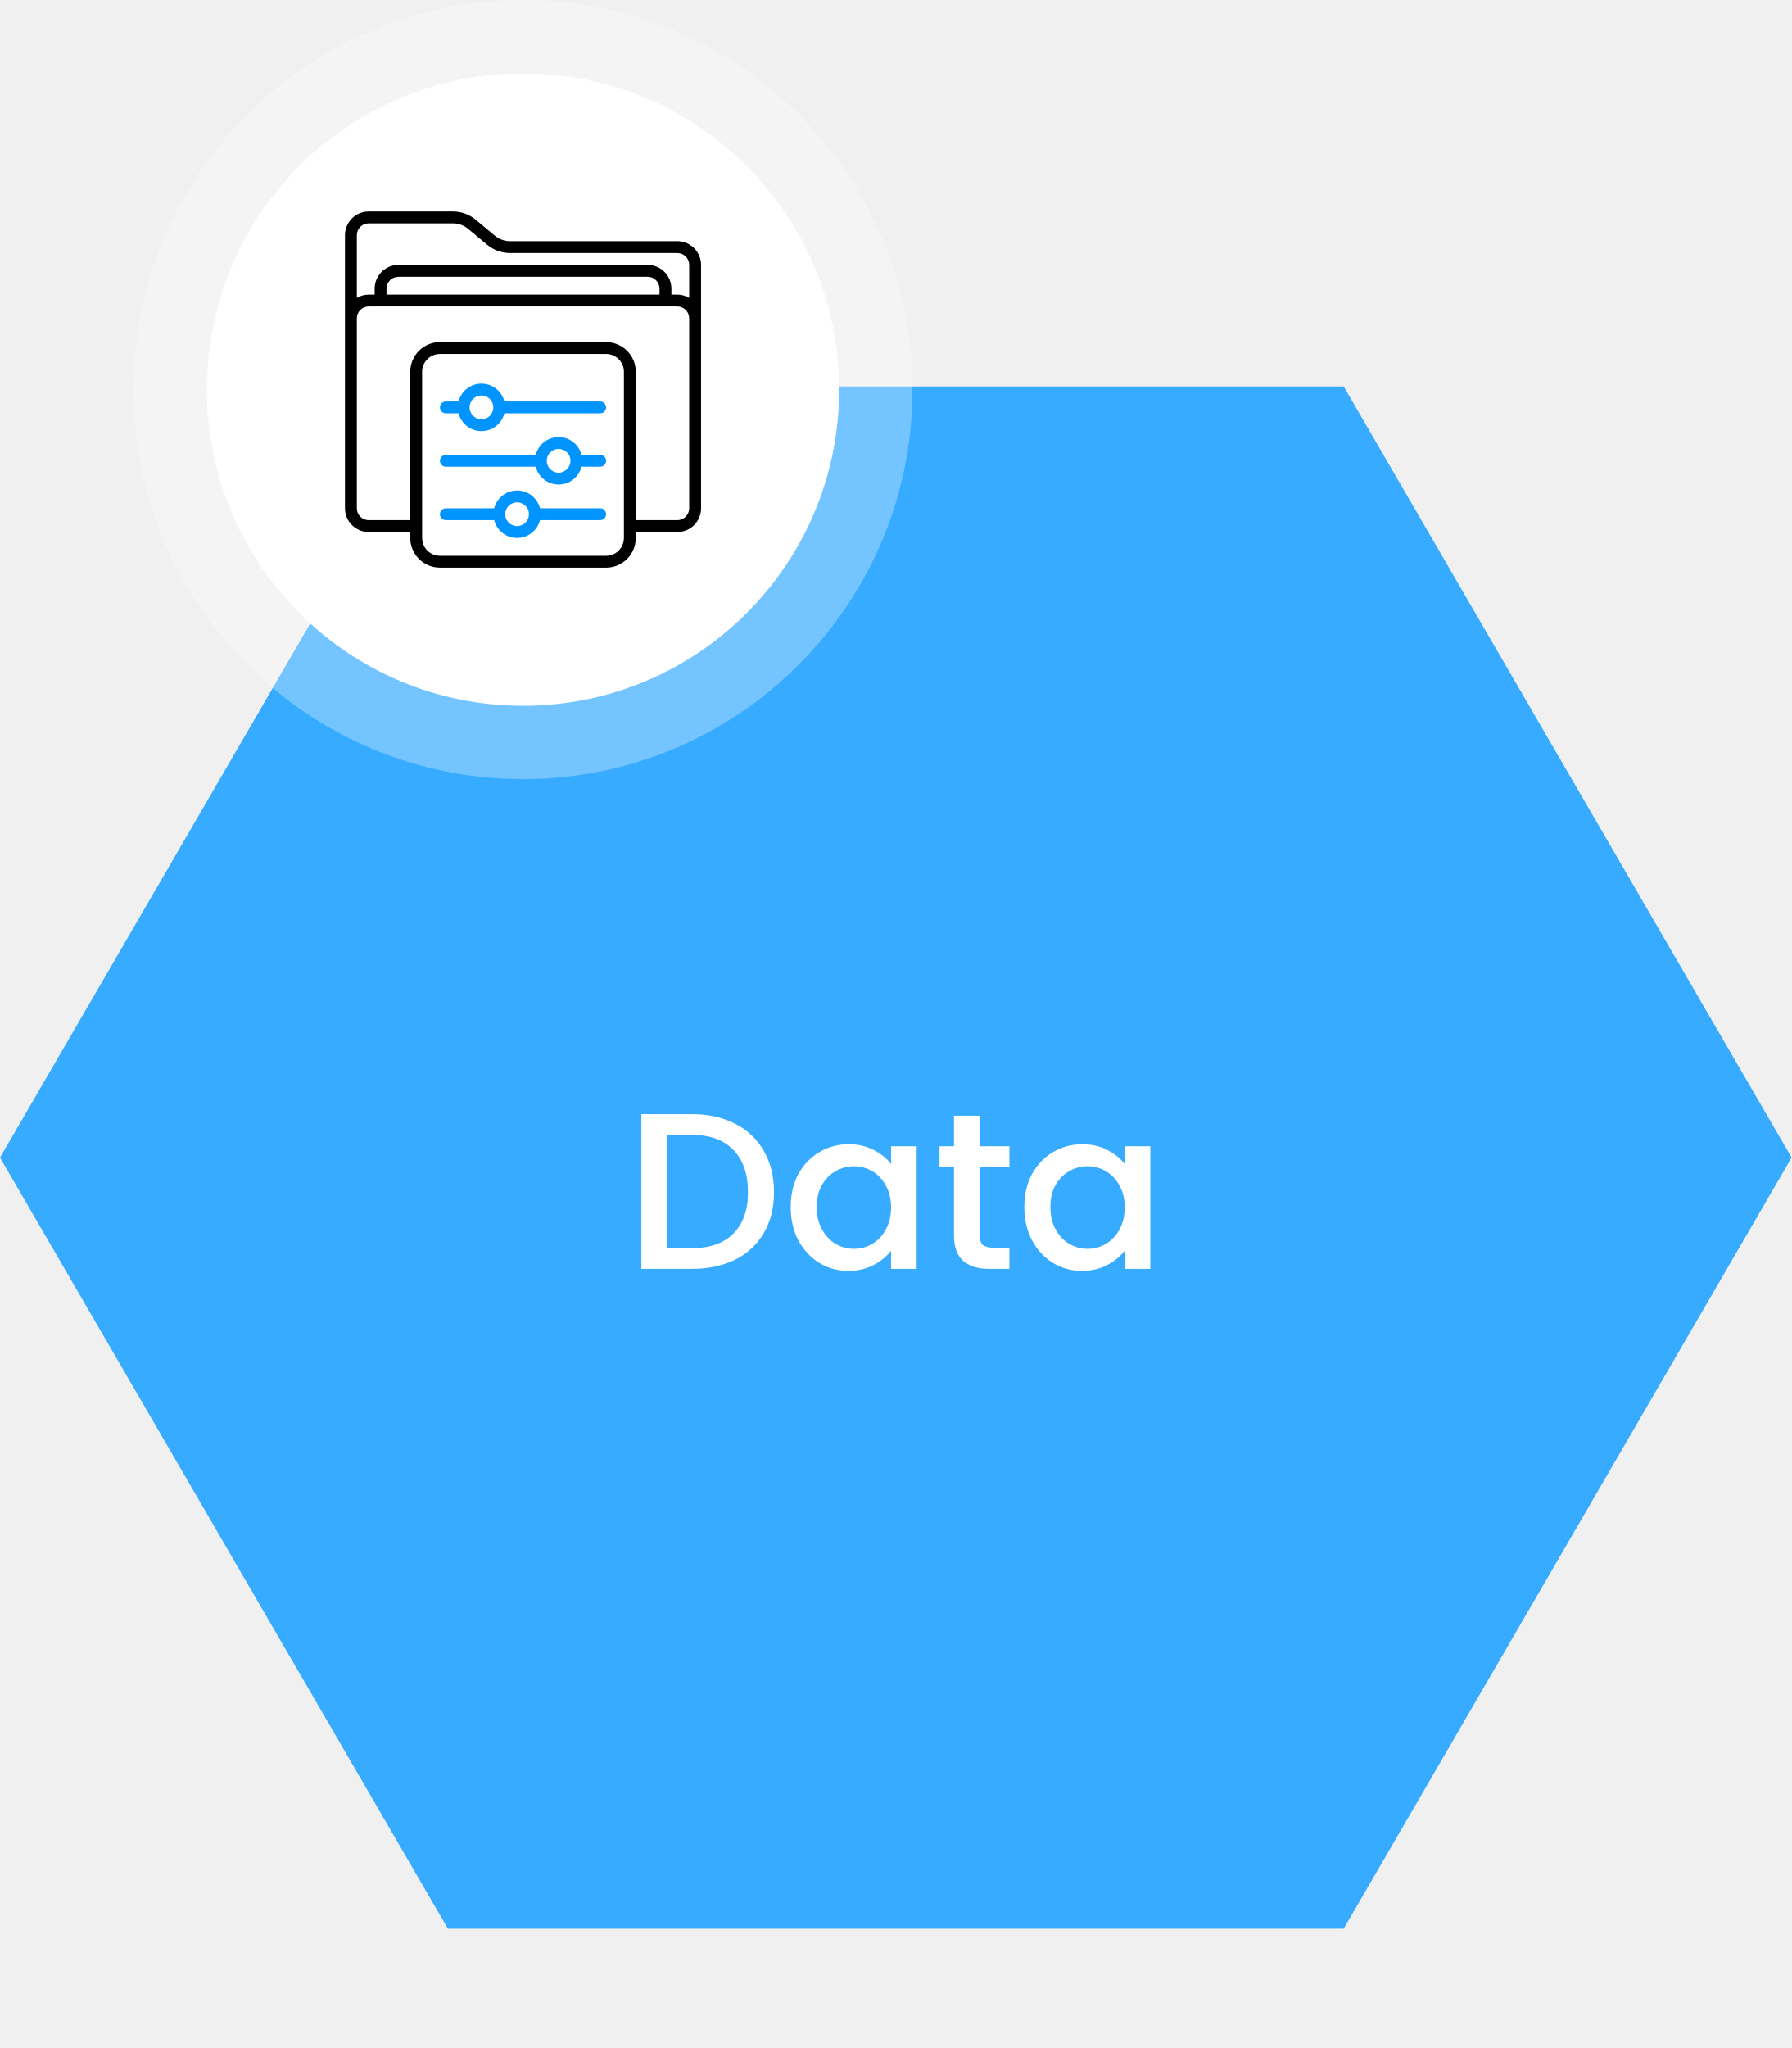
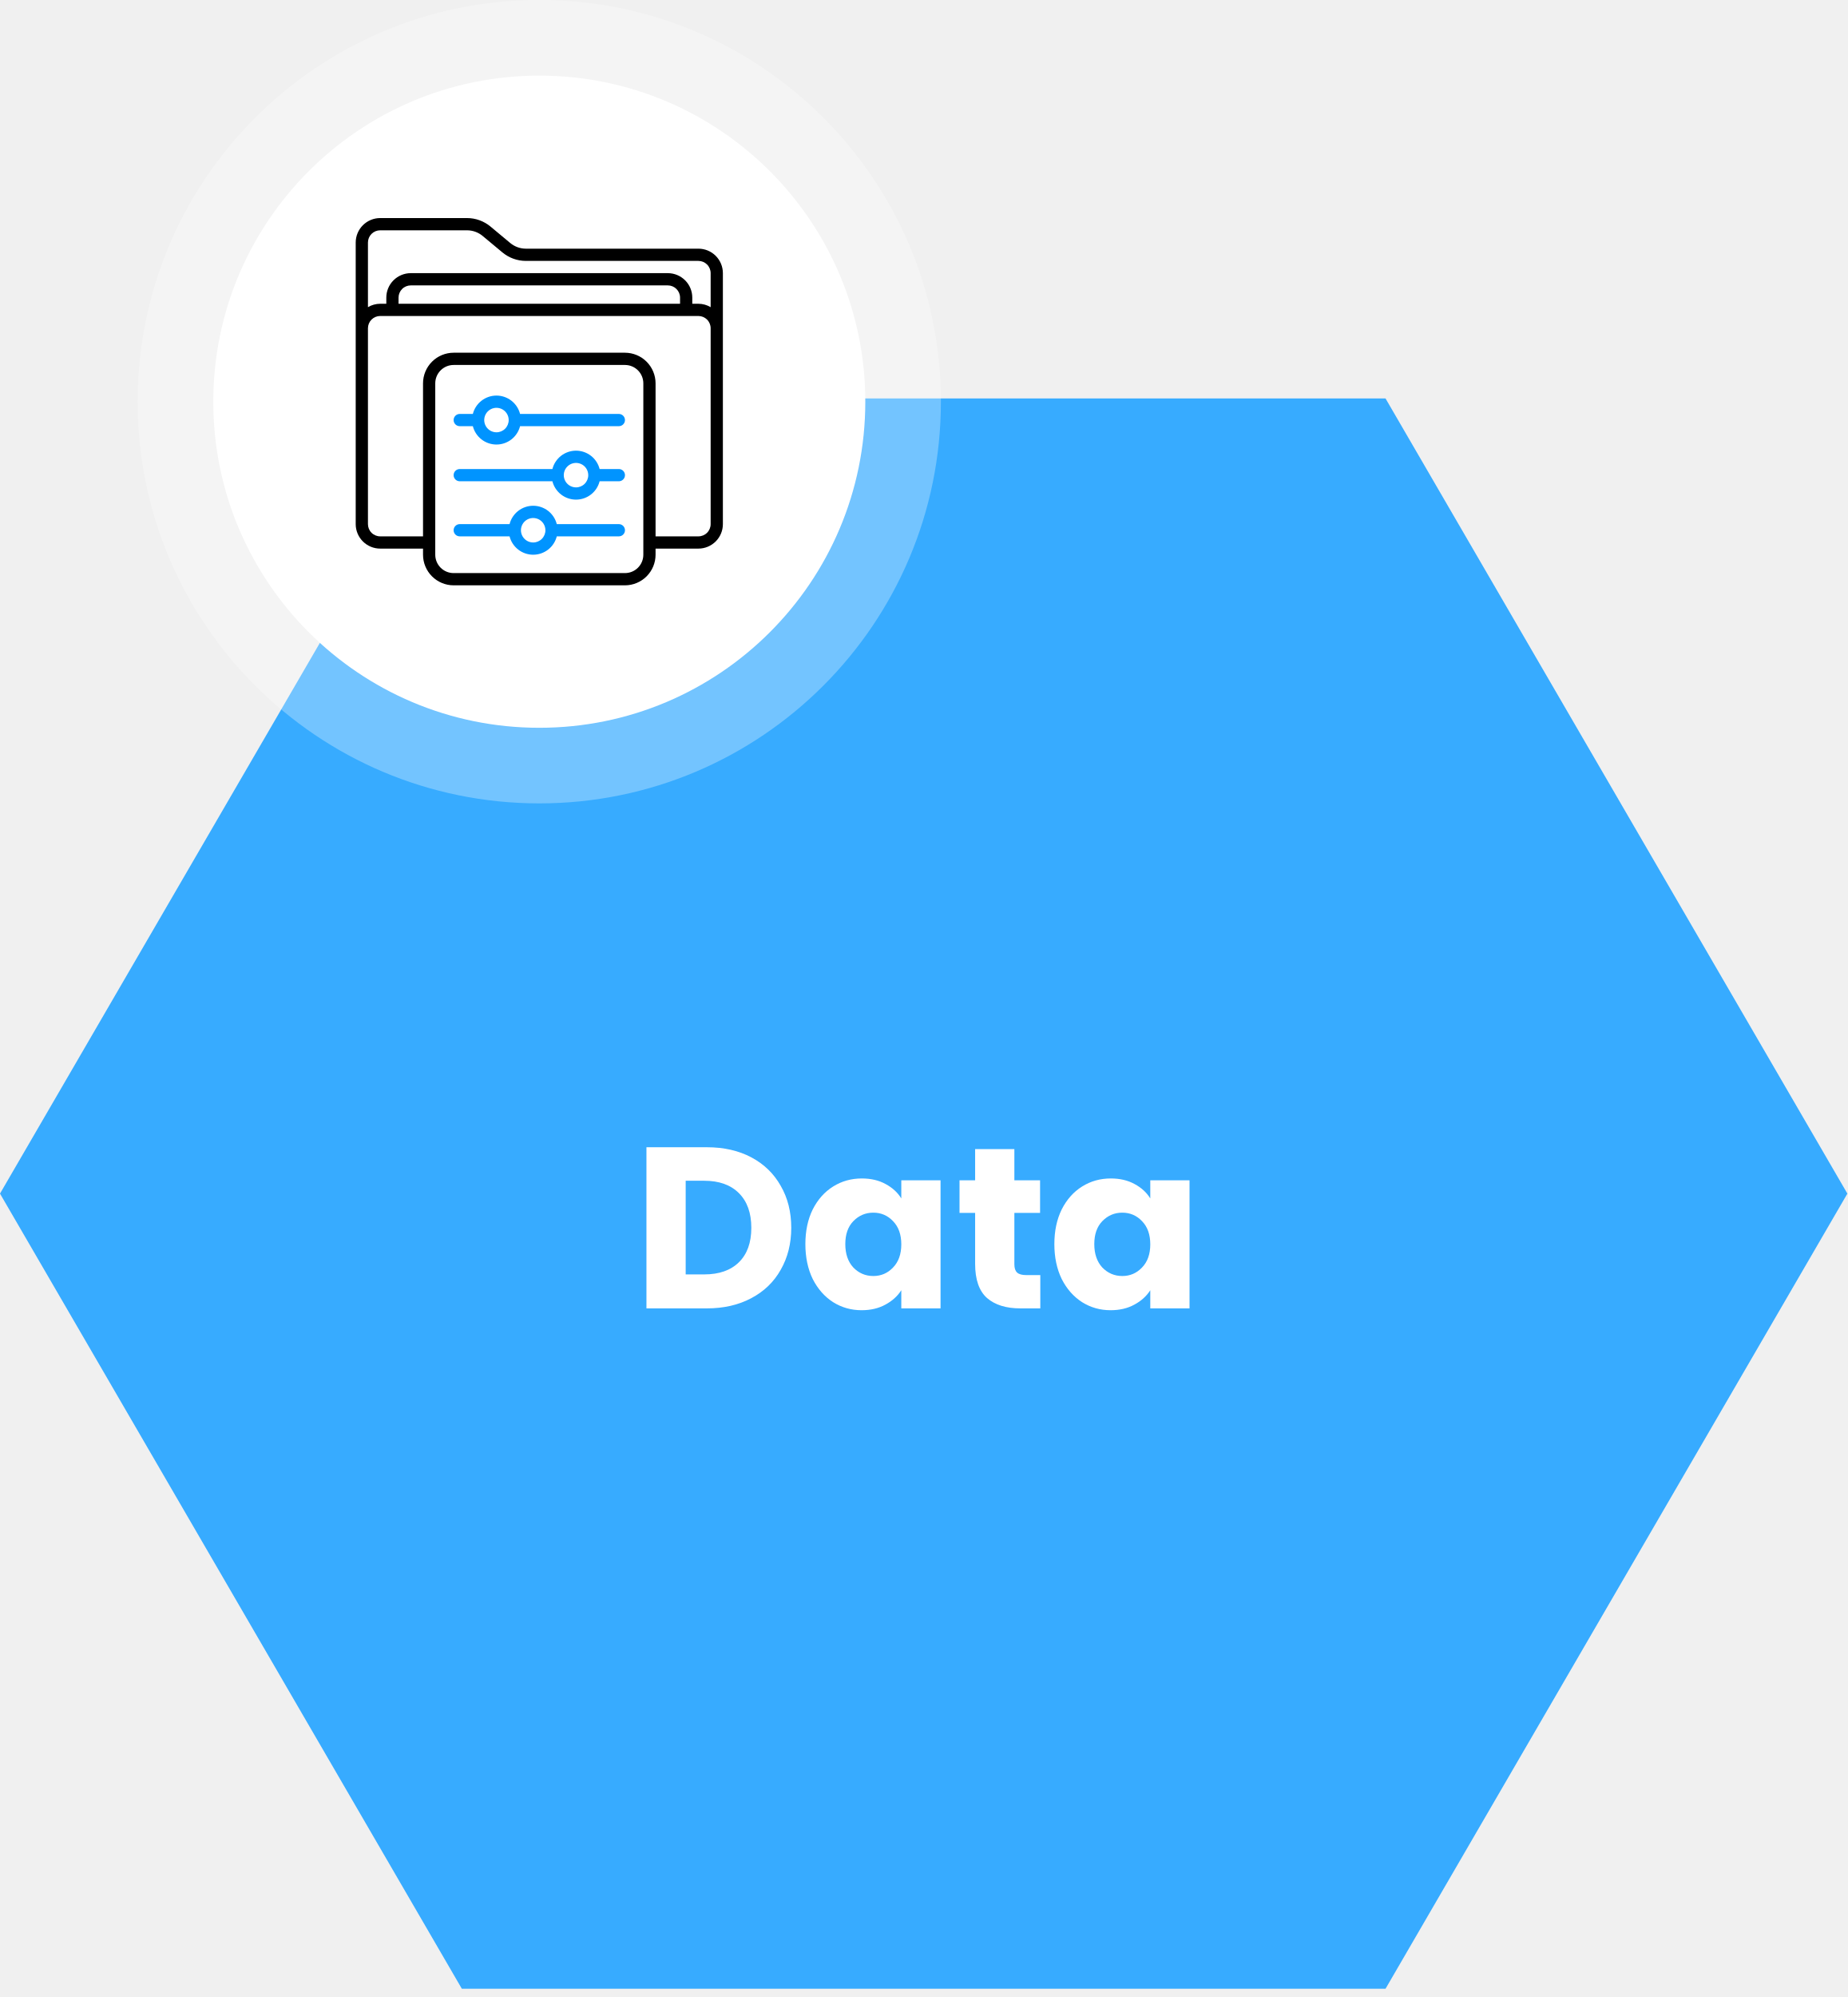
- <svg xmlns="http://www.w3.org/2000/svg" width="161" height="184" viewBox="0 0 161 184" fill="none">
-   <path d="M161 104L120.75 173.282L40.25 173.282L-3.49691e-06 104L40.25 34.718L120.75 34.718L161 104Z" fill="#37ABFF" />
-   <path d="M62.175 100.1C63.655 100.1 64.948 100.387 66.055 100.96C67.175 101.52 68.035 102.333 68.635 103.4C69.248 104.453 69.555 105.687 69.555 107.1C69.555 108.513 69.248 109.74 68.635 110.78C68.035 111.82 67.175 112.62 66.055 113.18C64.948 113.727 63.655 114 62.175 114H57.635V100.1H62.175ZM62.175 112.14C63.801 112.14 65.048 111.7 65.915 110.82C66.781 109.94 67.215 108.7 67.215 107.1C67.215 105.487 66.781 104.227 65.915 103.32C65.048 102.413 63.801 101.96 62.175 101.96H59.915V112.14H62.175ZM71.055 108.44C71.055 107.333 71.281 106.353 71.734 105.5C72.201 104.647 72.828 103.987 73.615 103.52C74.415 103.04 75.294 102.8 76.254 102.8C77.121 102.8 77.874 102.973 78.514 103.32C79.168 103.653 79.688 104.073 80.075 104.58V102.98H82.374V114H80.075V112.36C79.688 112.88 79.161 113.313 78.495 113.66C77.828 114.007 77.068 114.18 76.215 114.18C75.268 114.18 74.401 113.94 73.615 113.46C72.828 112.967 72.201 112.287 71.734 111.42C71.281 110.54 71.055 109.547 71.055 108.44ZM80.075 108.48C80.075 107.72 79.915 107.06 79.594 106.5C79.288 105.94 78.881 105.513 78.374 105.22C77.868 104.927 77.321 104.78 76.734 104.78C76.148 104.78 75.601 104.927 75.094 105.22C74.588 105.5 74.174 105.92 73.855 106.48C73.548 107.027 73.394 107.68 73.394 108.44C73.394 109.2 73.548 109.867 73.855 110.44C74.174 111.013 74.588 111.453 75.094 111.76C75.615 112.053 76.161 112.2 76.734 112.2C77.321 112.2 77.868 112.053 78.374 111.76C78.881 111.467 79.288 111.04 79.594 110.48C79.915 109.907 80.075 109.24 80.075 108.48ZM88.029 104.84V110.94C88.029 111.353 88.123 111.653 88.309 111.84C88.509 112.013 88.843 112.1 89.309 112.1H90.709V114H88.909C87.882 114 87.096 113.76 86.549 113.28C86.002 112.8 85.729 112.02 85.729 110.94V104.84H84.429V102.98H85.729V100.24H88.029V102.98H90.709V104.84H88.029ZM92.05 108.44C92.05 107.333 92.277 106.353 92.731 105.5C93.197 104.647 93.824 103.987 94.611 103.52C95.41 103.04 96.29 102.8 97.251 102.8C98.117 102.8 98.871 102.973 99.51 103.32C100.164 103.653 100.684 104.073 101.071 104.58V102.98H103.371V114H101.071V112.36C100.684 112.88 100.157 113.313 99.49 113.66C98.824 114.007 98.064 114.18 97.21 114.18C96.264 114.18 95.397 113.94 94.611 113.46C93.824 112.967 93.197 112.287 92.731 111.42C92.277 110.54 92.05 109.547 92.05 108.44ZM101.071 108.48C101.071 107.72 100.911 107.06 100.591 106.5C100.284 105.94 99.877 105.513 99.371 105.22C98.864 104.927 98.317 104.78 97.731 104.78C97.144 104.78 96.597 104.927 96.091 105.22C95.584 105.5 95.171 105.92 94.85 106.48C94.544 107.027 94.391 107.68 94.391 108.44C94.391 109.2 94.544 109.867 94.85 110.44C95.171 111.013 95.584 111.453 96.091 111.76C96.611 112.053 97.157 112.2 97.731 112.2C98.317 112.2 98.864 112.053 99.371 111.76C99.877 111.467 100.284 111.04 100.591 110.48C100.911 109.907 101.071 109.24 101.071 108.48Z" fill="white" />
+ <svg xmlns="http://www.w3.org/2000/svg" width="161" height="174" viewBox="0 0 161 174" fill="none">
+   <path d="M161 104L120.75 173.282L40.25 173.282L-3.02841e-06 104L40.25 34.718L120.75 34.718L161 104Z" fill="#37ABFF" />
+   <path d="M61.598 99.96C63.078 99.96 64.371 100.253 65.478 100.84C66.584 101.427 67.438 102.253 68.038 103.32C68.651 104.373 68.958 105.593 68.958 106.98C68.958 108.353 68.651 109.573 68.038 110.64C67.438 111.707 66.578 112.533 65.458 113.12C64.351 113.707 63.064 114 61.598 114H56.338V99.96H61.598ZM61.378 111.04C62.671 111.04 63.678 110.687 64.398 109.98C65.118 109.273 65.478 108.273 65.478 106.98C65.478 105.687 65.118 104.68 64.398 103.96C63.678 103.24 62.671 102.88 61.378 102.88H59.758V111.04H61.378ZM70.189 108.4C70.189 107.253 70.402 106.247 70.829 105.38C71.269 104.513 71.862 103.847 72.609 103.38C73.356 102.913 74.189 102.68 75.109 102.68C75.896 102.68 76.582 102.84 77.169 103.16C77.769 103.48 78.229 103.9 78.549 104.42V102.84H81.969V114H78.549V112.42C78.216 112.94 77.749 113.36 77.149 113.68C76.562 114 75.876 114.16 75.089 114.16C74.182 114.16 73.356 113.927 72.609 113.46C71.862 112.98 71.269 112.307 70.829 111.44C70.402 110.56 70.189 109.547 70.189 108.4ZM78.549 108.42C78.549 107.567 78.309 106.893 77.829 106.4C77.362 105.907 76.789 105.66 76.109 105.66C75.429 105.66 74.849 105.907 74.369 106.4C73.902 106.88 73.669 107.547 73.669 108.4C73.669 109.253 73.902 109.933 74.369 110.44C74.849 110.933 75.429 111.18 76.109 111.18C76.789 111.18 77.362 110.933 77.829 110.44C78.309 109.947 78.549 109.273 78.549 108.42ZM90.663 111.1V114H88.923C87.683 114 86.716 113.7 86.023 113.1C85.33 112.487 84.983 111.493 84.983 110.12V105.68H83.623V102.84H84.983V100.12H88.403V102.84H90.643V105.68H88.403V110.16C88.403 110.493 88.483 110.733 88.643 110.88C88.803 111.027 89.07 111.1 89.443 111.1H90.663ZM91.888 108.4C91.888 107.253 92.102 106.247 92.528 105.38C92.968 104.513 93.561 103.847 94.308 103.38C95.055 102.913 95.888 102.68 96.808 102.68C97.595 102.68 98.281 102.84 98.868 103.16C99.468 103.48 99.928 103.9 100.248 104.42V102.84H103.668V114H100.248V112.42C99.915 112.94 99.448 113.36 98.848 113.68C98.261 114 97.575 114.16 96.788 114.16C95.882 114.16 95.055 113.927 94.308 113.46C93.561 112.98 92.968 112.307 92.528 111.44C92.102 110.56 91.888 109.547 91.888 108.4ZM100.248 108.42C100.248 107.567 100.008 106.893 99.528 106.4C99.061 105.907 98.488 105.66 97.808 105.66C97.128 105.66 96.548 105.907 96.068 106.4C95.602 106.88 95.368 107.547 95.368 108.4C95.368 109.253 95.602 109.933 96.068 110.44C96.548 110.933 97.128 111.18 97.808 111.18C98.488 111.18 99.061 110.933 99.528 110.44C100.008 109.947 100.248 109.273 100.248 108.42Z" fill="white" />
  <circle opacity="0.3" cx="47" cy="35" r="35" fill="white" />
  <circle cx="47" cy="35" r="28.412" fill="white" />
  <g clip-path="url(#clip0_114_1060)">
    <path d="M60.867 21.667H45.833C45.333 21.667 44.85 21.491 44.466 21.172L42.75 19.742C42.174 19.263 41.45 19 40.701 19H33.133C32.568 19 32.025 19.225 31.625 19.625C31.225 20.025 31 20.567 31 21.133V45.667C31 46.233 31.225 46.775 31.625 47.175C32.025 47.575 32.568 47.8 33.133 47.8H36.867V48.333C36.867 49.04 37.149 49.718 37.649 50.218C38.149 50.718 38.826 50.999 39.533 51H54.467C55.174 50.999 55.851 50.718 56.351 50.218C56.851 49.718 57.133 49.04 57.133 48.333V47.8H60.867C61.432 47.8 61.975 47.575 62.375 47.175C62.775 46.775 63 46.233 63 45.667V23.8C63 23.234 62.775 22.692 62.375 22.291C61.975 21.891 61.432 21.667 60.867 21.667ZM33.133 20.067H40.701C41.2 20.067 41.684 20.242 42.067 20.562L43.783 21.991C44.359 22.471 45.084 22.733 45.833 22.733H60.867C61.15 22.733 61.421 22.846 61.621 23.046C61.821 23.246 61.933 23.517 61.933 23.8V26.763C61.611 26.571 61.242 26.469 60.867 26.467H60.333V25.933C60.333 25.367 60.109 24.825 59.709 24.425C59.308 24.025 58.766 23.8 58.2 23.8H35.8C35.234 23.8 34.692 24.025 34.291 24.425C33.891 24.825 33.667 25.367 33.667 25.933V26.467H33.133C32.758 26.469 32.389 26.571 32.067 26.763V21.133C32.067 20.85 32.179 20.579 32.379 20.379C32.579 20.179 32.85 20.067 33.133 20.067ZM59.267 26.467H34.733V25.933C34.733 25.65 34.846 25.379 35.046 25.179C35.246 24.979 35.517 24.867 35.8 24.867H58.2C58.483 24.867 58.754 24.979 58.954 25.179C59.154 25.379 59.267 25.65 59.267 25.933V26.467ZM56.067 48.333C56.067 48.758 55.898 49.165 55.598 49.465C55.298 49.765 54.891 49.933 54.467 49.933H39.533C39.109 49.933 38.702 49.765 38.402 49.465C38.102 49.165 37.933 48.758 37.933 48.333V33.4C37.933 32.976 38.102 32.569 38.402 32.269C38.702 31.969 39.109 31.8 39.533 31.8H54.467C54.891 31.8 55.298 31.969 55.598 32.269C55.898 32.569 56.067 32.976 56.067 33.4V48.333ZM61.933 45.667C61.933 45.95 61.821 46.221 61.621 46.421C61.421 46.621 61.15 46.733 60.867 46.733H57.133V33.4C57.133 32.693 56.851 32.015 56.351 31.515C55.851 31.015 55.174 30.734 54.467 30.733H39.533C38.826 30.734 38.149 31.015 37.649 31.515C37.149 32.015 36.867 32.693 36.867 33.4V46.733H33.133C32.85 46.733 32.579 46.621 32.379 46.421C32.179 46.221 32.067 45.95 32.067 45.667V28.6C32.067 28.317 32.179 28.046 32.379 27.846C32.579 27.646 32.85 27.533 33.133 27.533H60.867C61.15 27.533 61.421 27.646 61.621 27.846C61.821 28.046 61.933 28.317 61.933 28.6V45.667Z" fill="black" />
    <path d="M53.933 36.067H45.324C45.208 35.609 44.942 35.204 44.57 34.914C44.197 34.624 43.739 34.467 43.267 34.467C42.795 34.467 42.336 34.624 41.964 34.914C41.591 35.204 41.325 35.609 41.209 36.067H40.066C39.925 36.067 39.789 36.123 39.689 36.223C39.589 36.323 39.533 36.459 39.533 36.6C39.533 36.741 39.589 36.877 39.689 36.977C39.789 37.077 39.925 37.133 40.066 37.133H41.209C41.325 37.591 41.591 37.996 41.964 38.286C42.336 38.576 42.795 38.733 43.267 38.733C43.739 38.733 44.197 38.576 44.57 38.286C44.942 37.996 45.208 37.591 45.324 37.133H53.933C54.075 37.133 54.21 37.077 54.31 36.977C54.41 36.877 54.467 36.741 54.467 36.6C54.467 36.459 54.41 36.323 54.31 36.223C54.21 36.123 54.075 36.067 53.933 36.067ZM43.267 37.667C43.056 37.667 42.849 37.604 42.674 37.487C42.498 37.37 42.362 37.203 42.281 37.008C42.2 36.813 42.179 36.599 42.22 36.392C42.261 36.185 42.363 35.995 42.512 35.846C42.661 35.697 42.852 35.595 43.058 35.554C43.265 35.513 43.48 35.534 43.675 35.614C43.87 35.695 44.036 35.832 44.153 36.007C44.271 36.183 44.333 36.389 44.333 36.6C44.333 36.883 44.221 37.154 44.021 37.354C43.821 37.554 43.549 37.667 43.267 37.667Z" fill="#0094FF" />
    <path d="M53.933 40.867H52.258C52.141 40.409 51.876 40.004 51.503 39.714C51.13 39.425 50.672 39.267 50.2 39.267C49.728 39.267 49.269 39.425 48.897 39.714C48.524 40.004 48.259 40.409 48.142 40.867H40.066C39.925 40.867 39.789 40.923 39.689 41.023C39.589 41.123 39.533 41.259 39.533 41.4C39.533 41.541 39.589 41.677 39.689 41.777C39.789 41.877 39.925 41.933 40.066 41.933H48.142C48.259 42.391 48.524 42.796 48.897 43.086C49.269 43.376 49.728 43.533 50.2 43.533C50.672 43.533 51.13 43.376 51.503 43.086C51.876 42.796 52.141 42.391 52.258 41.933H53.933C54.075 41.933 54.21 41.877 54.31 41.777C54.41 41.677 54.467 41.541 54.467 41.4C54.467 41.259 54.41 41.123 54.31 41.023C54.21 40.923 54.075 40.867 53.933 40.867ZM50.2 42.467C49.989 42.467 49.783 42.404 49.607 42.287C49.432 42.17 49.295 42.003 49.214 41.808C49.134 41.613 49.112 41.399 49.154 41.192C49.195 40.985 49.296 40.795 49.446 40.646C49.595 40.497 49.785 40.395 49.992 40.354C50.199 40.313 50.413 40.334 50.608 40.415C50.803 40.495 50.97 40.632 51.087 40.807C51.204 40.983 51.267 41.189 51.267 41.4C51.267 41.683 51.154 41.954 50.954 42.154C50.754 42.354 50.483 42.467 50.2 42.467Z" fill="#0094FF" />
    <path d="M53.933 45.667H48.524C48.408 45.209 48.142 44.804 47.77 44.514C47.397 44.224 46.938 44.067 46.467 44.067C45.995 44.067 45.536 44.224 45.163 44.514C44.791 44.804 44.525 45.209 44.409 45.667H40.066C39.925 45.667 39.789 45.723 39.689 45.823C39.589 45.923 39.533 46.059 39.533 46.2C39.533 46.341 39.589 46.477 39.689 46.577C39.789 46.677 39.925 46.733 40.066 46.733H44.409C44.525 47.191 44.791 47.596 45.163 47.886C45.536 48.176 45.995 48.333 46.467 48.333C46.938 48.333 47.397 48.176 47.77 47.886C48.142 47.596 48.408 47.191 48.524 46.733H53.933C54.075 46.733 54.21 46.677 54.31 46.577C54.41 46.477 54.467 46.341 54.467 46.2C54.467 46.059 54.41 45.923 54.31 45.823C54.21 45.723 54.075 45.667 53.933 45.667ZM46.467 47.267C46.256 47.267 46.049 47.204 45.874 47.087C45.699 46.97 45.562 46.803 45.481 46.608C45.4 46.413 45.379 46.199 45.42 45.992C45.462 45.785 45.563 45.595 45.712 45.446C45.861 45.297 46.051 45.195 46.258 45.154C46.465 45.113 46.68 45.134 46.875 45.215C47.07 45.295 47.236 45.432 47.353 45.607C47.471 45.783 47.533 45.989 47.533 46.2C47.533 46.483 47.421 46.754 47.221 46.954C47.021 47.154 46.749 47.267 46.467 47.267Z" fill="#0094FF" />
  </g>
  <defs>
    <clipPath id="clip0_114_1060">
      <rect width="32" height="32" fill="white" transform="translate(31 19)" />
    </clipPath>
  </defs>
</svg>
